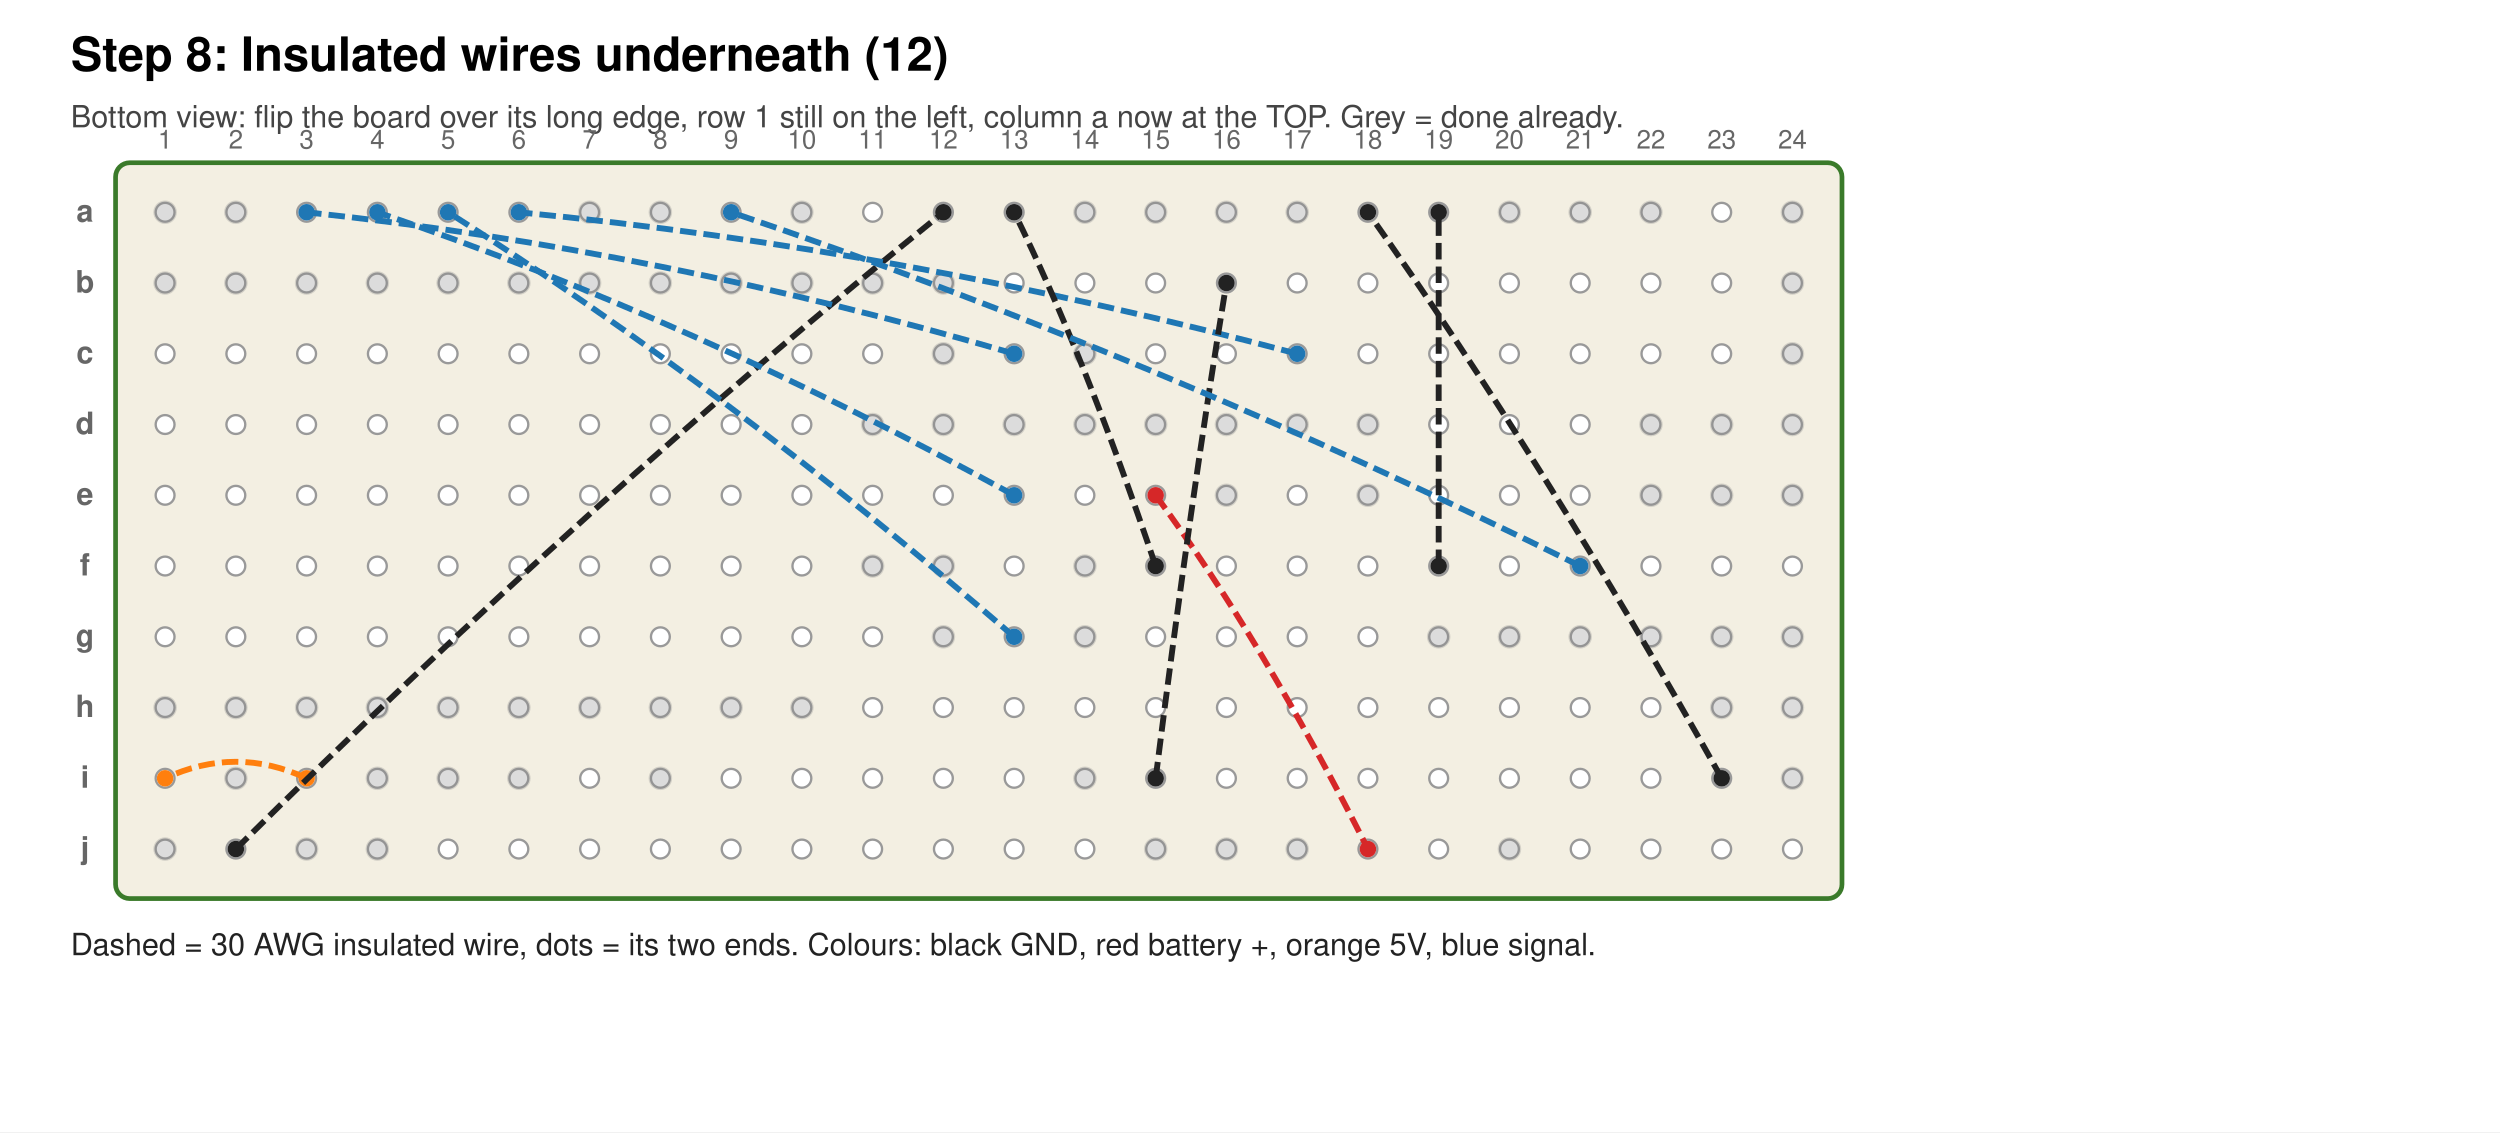
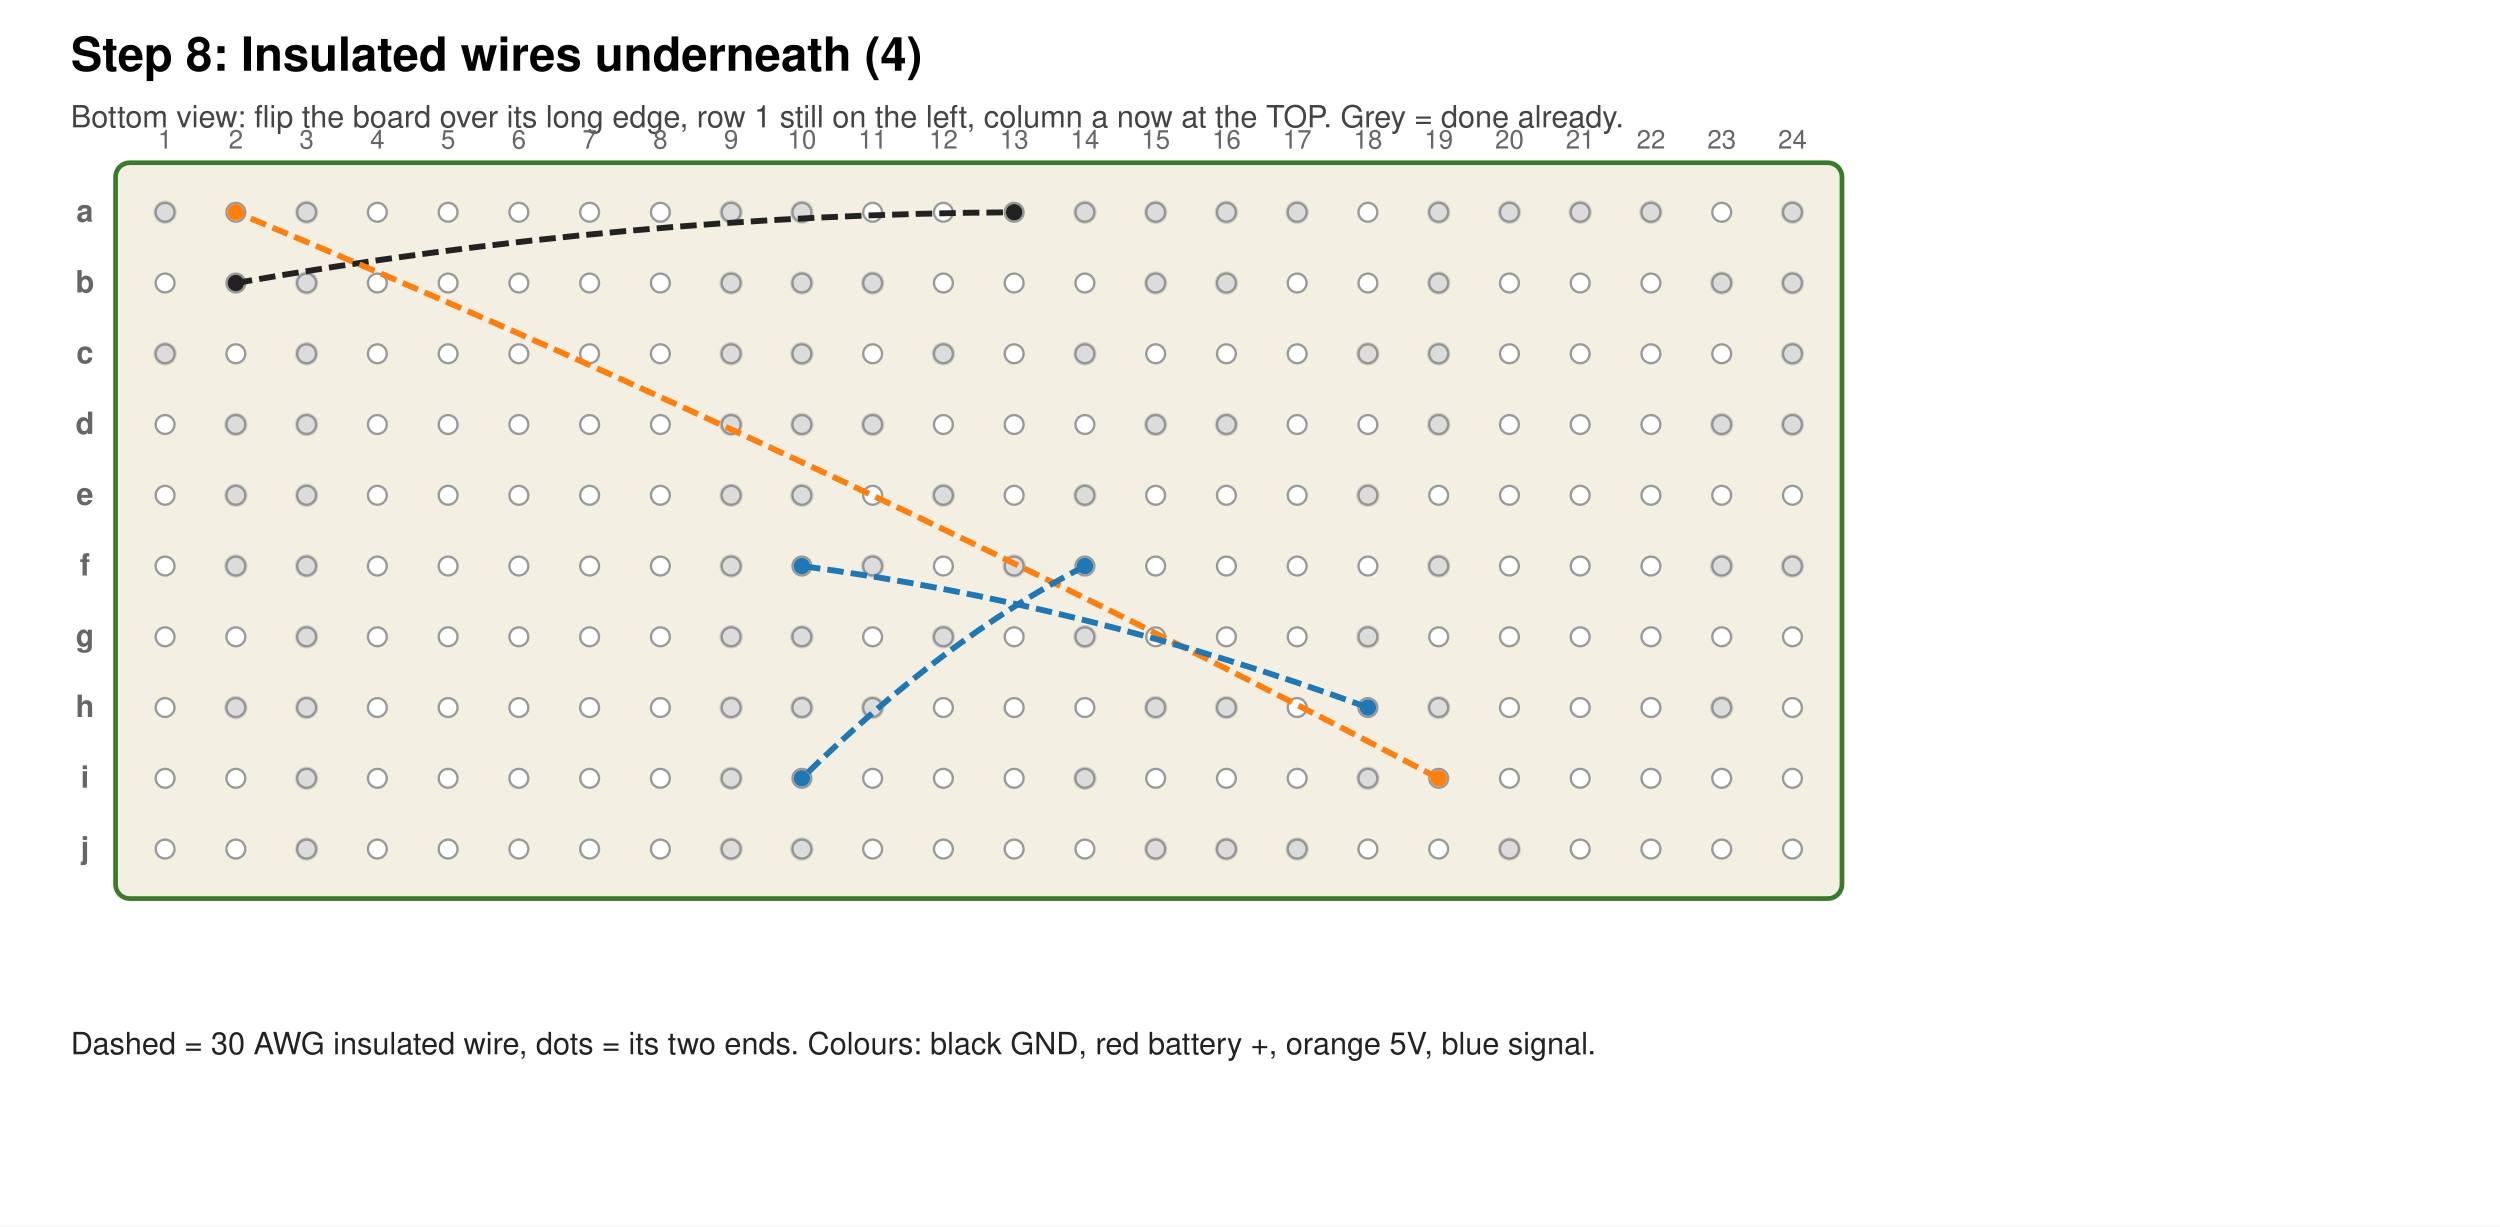
- <svg xmlns="http://www.w3.org/2000/svg" width="1060" height="480" font-family="Helvetica,Arial">
+ <svg xmlns="http://www.w3.org/2000/svg" width="1060" height="520" font-family="Helvetica,Arial">
  <defs>
    <filter id="mute">
      <feColorMatrix type="saturate" values="0" />
    </filter>
  </defs>
  <rect width="100%" height="100%" fill="#ffffff" />
-   <text x="30" y="30" font-size="20" font-weight="bold">Step 8: Insulated wires underneath (12)</text>
+   <text x="30" y="30" font-size="20" font-weight="bold">Step 8: Insulated wires underneath (4)</text>
  <text x="30" y="54" font-size="13" fill="#444">Bottom view: flip the board over its long edge, row 1 still on the left, column a now at the TOP. Grey = done already.</text>
  <rect x="49" y="69" width="732" height="312" rx="6" fill="#f3efe2" stroke="#3a7a2a" stroke-width="2" />
  <text x="70" y="63" font-size="11" fill="#666" text-anchor="middle">1</text>
  <text x="100" y="63" font-size="11" fill="#666" text-anchor="middle">2</text>
  <text x="130" y="63" font-size="11" fill="#666" text-anchor="middle">3</text>
  <text x="160" y="63" font-size="11" fill="#666" text-anchor="middle">4</text>
  <text x="190" y="63" font-size="11" fill="#666" text-anchor="middle">5</text>
  <text x="220" y="63" font-size="11" fill="#666" text-anchor="middle">6</text>
  <text x="250" y="63" font-size="11" fill="#666" text-anchor="middle">7</text>
  <text x="280" y="63" font-size="11" fill="#666" text-anchor="middle">8</text>
  <text x="310" y="63" font-size="11" fill="#666" text-anchor="middle">9</text>
  <text x="340" y="63" font-size="11" fill="#666" text-anchor="middle">10</text>
  <text x="370" y="63" font-size="11" fill="#666" text-anchor="middle">11</text>
  <text x="400" y="63" font-size="11" fill="#666" text-anchor="middle">12</text>
  <text x="430" y="63" font-size="11" fill="#666" text-anchor="middle">13</text>
  <text x="460" y="63" font-size="11" fill="#666" text-anchor="middle">14</text>
  <text x="490" y="63" font-size="11" fill="#666" text-anchor="middle">15</text>
  <text x="520" y="63" font-size="11" fill="#666" text-anchor="middle">16</text>
  <text x="550" y="63" font-size="11" fill="#666" text-anchor="middle">17</text>
  <text x="580" y="63" font-size="11" fill="#666" text-anchor="middle">18</text>
  <text x="610" y="63" font-size="11" fill="#666" text-anchor="middle">19</text>
  <text x="640" y="63" font-size="11" fill="#666" text-anchor="middle">20</text>
  <text x="670" y="63" font-size="11" fill="#666" text-anchor="middle">21</text>
  <text x="700" y="63" font-size="11" fill="#666" text-anchor="middle">22</text>
  <text x="730" y="63" font-size="11" fill="#666" text-anchor="middle">23</text>
  <text x="760" y="63" font-size="11" fill="#666" text-anchor="middle">24</text>
  <text x="36" y="94" font-size="13" font-weight="bold" fill="#666" text-anchor="middle">a</text>
  <text x="36" y="124" font-size="13" font-weight="bold" fill="#666" text-anchor="middle">b</text>
  <text x="36" y="154" font-size="13" font-weight="bold" fill="#666" text-anchor="middle">c</text>
  <text x="36" y="184" font-size="13" font-weight="bold" fill="#666" text-anchor="middle">d</text>
  <text x="36" y="214" font-size="13" font-weight="bold" fill="#666" text-anchor="middle">e</text>
  <text x="36" y="244" font-size="13" font-weight="bold" fill="#666" text-anchor="middle">f</text>
  <text x="36" y="274" font-size="13" font-weight="bold" fill="#666" text-anchor="middle">g</text>
  <text x="36" y="304" font-size="13" font-weight="bold" fill="#666" text-anchor="middle">h</text>
  <text x="36" y="334" font-size="13" font-weight="bold" fill="#666" text-anchor="middle">i</text>
  <text x="36" y="364" font-size="13" font-weight="bold" fill="#666" text-anchor="middle">j</text>
  <circle cx="70" cy="90" r="4" fill="#fff" stroke="#999" />
  <circle cx="70" cy="120" r="4" fill="#fff" stroke="#999" />
  <circle cx="70" cy="150" r="4" fill="#fff" stroke="#999" />
  <circle cx="70" cy="180" r="4" fill="#fff" stroke="#999" />
  <circle cx="70" cy="210" r="4" fill="#fff" stroke="#999" />
  <circle cx="70" cy="240" r="4" fill="#fff" stroke="#999" />
  <circle cx="70" cy="270" r="4" fill="#fff" stroke="#999" />
  <circle cx="70" cy="300" r="4" fill="#fff" stroke="#999" />
  <circle cx="70" cy="330" r="4" fill="#fff" stroke="#999" />
  <circle cx="70" cy="360" r="4" fill="#fff" stroke="#999" />
  <circle cx="100" cy="90" r="4" fill="#fff" stroke="#999" />
  <circle cx="100" cy="120" r="4" fill="#fff" stroke="#999" />
  <circle cx="100" cy="150" r="4" fill="#fff" stroke="#999" />
  <circle cx="100" cy="180" r="4" fill="#fff" stroke="#999" />
  <circle cx="100" cy="210" r="4" fill="#fff" stroke="#999" />
  <circle cx="100" cy="240" r="4" fill="#fff" stroke="#999" />
  <circle cx="100" cy="270" r="4" fill="#fff" stroke="#999" />
  <circle cx="100" cy="300" r="4" fill="#fff" stroke="#999" />
  <circle cx="100" cy="330" r="4" fill="#fff" stroke="#999" />
  <circle cx="100" cy="360" r="4" fill="#fff" stroke="#999" />
  <circle cx="130" cy="90" r="4" fill="#fff" stroke="#999" />
  <circle cx="130" cy="120" r="4" fill="#fff" stroke="#999" />
  <circle cx="130" cy="150" r="4" fill="#fff" stroke="#999" />
  <circle cx="130" cy="180" r="4" fill="#fff" stroke="#999" />
  <circle cx="130" cy="210" r="4" fill="#fff" stroke="#999" />
  <circle cx="130" cy="240" r="4" fill="#fff" stroke="#999" />
  <circle cx="130" cy="270" r="4" fill="#fff" stroke="#999" />
  <circle cx="130" cy="300" r="4" fill="#fff" stroke="#999" />
  <circle cx="130" cy="330" r="4" fill="#fff" stroke="#999" />
  <circle cx="130" cy="360" r="4" fill="#fff" stroke="#999" />
  <circle cx="160" cy="90" r="4" fill="#fff" stroke="#999" />
  <circle cx="160" cy="120" r="4" fill="#fff" stroke="#999" />
  <circle cx="160" cy="150" r="4" fill="#fff" stroke="#999" />
  <circle cx="160" cy="180" r="4" fill="#fff" stroke="#999" />
  <circle cx="160" cy="210" r="4" fill="#fff" stroke="#999" />
  <circle cx="160" cy="240" r="4" fill="#fff" stroke="#999" />
  <circle cx="160" cy="270" r="4" fill="#fff" stroke="#999" />
  <circle cx="160" cy="300" r="4" fill="#fff" stroke="#999" />
  <circle cx="160" cy="330" r="4" fill="#fff" stroke="#999" />
  <circle cx="160" cy="360" r="4" fill="#fff" stroke="#999" />
  <circle cx="190" cy="90" r="4" fill="#fff" stroke="#999" />
  <circle cx="190" cy="120" r="4" fill="#fff" stroke="#999" />
  <circle cx="190" cy="150" r="4" fill="#fff" stroke="#999" />
  <circle cx="190" cy="180" r="4" fill="#fff" stroke="#999" />
  <circle cx="190" cy="210" r="4" fill="#fff" stroke="#999" />
  <circle cx="190" cy="240" r="4" fill="#fff" stroke="#999" />
  <circle cx="190" cy="270" r="4" fill="#fff" stroke="#999" />
  <circle cx="190" cy="300" r="4" fill="#fff" stroke="#999" />
  <circle cx="190" cy="330" r="4" fill="#fff" stroke="#999" />
  <circle cx="190" cy="360" r="4" fill="#fff" stroke="#999" />
  <circle cx="220" cy="90" r="4" fill="#fff" stroke="#999" />
  <circle cx="220" cy="120" r="4" fill="#fff" stroke="#999" />
  <circle cx="220" cy="150" r="4" fill="#fff" stroke="#999" />
  <circle cx="220" cy="180" r="4" fill="#fff" stroke="#999" />
  <circle cx="220" cy="210" r="4" fill="#fff" stroke="#999" />
  <circle cx="220" cy="240" r="4" fill="#fff" stroke="#999" />
  <circle cx="220" cy="270" r="4" fill="#fff" stroke="#999" />
  <circle cx="220" cy="300" r="4" fill="#fff" stroke="#999" />
  <circle cx="220" cy="330" r="4" fill="#fff" stroke="#999" />
  <circle cx="220" cy="360" r="4" fill="#fff" stroke="#999" />
  <circle cx="250" cy="90" r="4" fill="#fff" stroke="#999" />
  <circle cx="250" cy="120" r="4" fill="#fff" stroke="#999" />
  <circle cx="250" cy="150" r="4" fill="#fff" stroke="#999" />
  <circle cx="250" cy="180" r="4" fill="#fff" stroke="#999" />
  <circle cx="250" cy="210" r="4" fill="#fff" stroke="#999" />
  <circle cx="250" cy="240" r="4" fill="#fff" stroke="#999" />
  <circle cx="250" cy="270" r="4" fill="#fff" stroke="#999" />
  <circle cx="250" cy="300" r="4" fill="#fff" stroke="#999" />
  <circle cx="250" cy="330" r="4" fill="#fff" stroke="#999" />
  <circle cx="250" cy="360" r="4" fill="#fff" stroke="#999" />
  <circle cx="280" cy="90" r="4" fill="#fff" stroke="#999" />
  <circle cx="280" cy="120" r="4" fill="#fff" stroke="#999" />
  <circle cx="280" cy="150" r="4" fill="#fff" stroke="#999" />
  <circle cx="280" cy="180" r="4" fill="#fff" stroke="#999" />
  <circle cx="280" cy="210" r="4" fill="#fff" stroke="#999" />
  <circle cx="280" cy="240" r="4" fill="#fff" stroke="#999" />
  <circle cx="280" cy="270" r="4" fill="#fff" stroke="#999" />
  <circle cx="280" cy="300" r="4" fill="#fff" stroke="#999" />
  <circle cx="280" cy="330" r="4" fill="#fff" stroke="#999" />
  <circle cx="280" cy="360" r="4" fill="#fff" stroke="#999" />
  <circle cx="310" cy="90" r="4" fill="#fff" stroke="#999" />
  <circle cx="310" cy="120" r="4" fill="#fff" stroke="#999" />
  <circle cx="310" cy="150" r="4" fill="#fff" stroke="#999" />
  <circle cx="310" cy="180" r="4" fill="#fff" stroke="#999" />
  <circle cx="310" cy="210" r="4" fill="#fff" stroke="#999" />
  <circle cx="310" cy="240" r="4" fill="#fff" stroke="#999" />
  <circle cx="310" cy="270" r="4" fill="#fff" stroke="#999" />
  <circle cx="310" cy="300" r="4" fill="#fff" stroke="#999" />
  <circle cx="310" cy="330" r="4" fill="#fff" stroke="#999" />
  <circle cx="310" cy="360" r="4" fill="#fff" stroke="#999" />
  <circle cx="340" cy="90" r="4" fill="#fff" stroke="#999" />
  <circle cx="340" cy="120" r="4" fill="#fff" stroke="#999" />
  <circle cx="340" cy="150" r="4" fill="#fff" stroke="#999" />
  <circle cx="340" cy="180" r="4" fill="#fff" stroke="#999" />
  <circle cx="340" cy="210" r="4" fill="#fff" stroke="#999" />
  <circle cx="340" cy="240" r="4" fill="#fff" stroke="#999" />
  <circle cx="340" cy="270" r="4" fill="#fff" stroke="#999" />
  <circle cx="340" cy="300" r="4" fill="#fff" stroke="#999" />
  <circle cx="340" cy="330" r="4" fill="#fff" stroke="#999" />
  <circle cx="340" cy="360" r="4" fill="#fff" stroke="#999" />
  <circle cx="370" cy="90" r="4" fill="#fff" stroke="#999" />
  <circle cx="370" cy="120" r="4" fill="#fff" stroke="#999" />
  <circle cx="370" cy="150" r="4" fill="#fff" stroke="#999" />
  <circle cx="370" cy="180" r="4" fill="#fff" stroke="#999" />
  <circle cx="370" cy="210" r="4" fill="#fff" stroke="#999" />
  <circle cx="370" cy="240" r="4" fill="#fff" stroke="#999" />
  <circle cx="370" cy="270" r="4" fill="#fff" stroke="#999" />
  <circle cx="370" cy="300" r="4" fill="#fff" stroke="#999" />
  <circle cx="370" cy="330" r="4" fill="#fff" stroke="#999" />
  <circle cx="370" cy="360" r="4" fill="#fff" stroke="#999" />
  <circle cx="400" cy="90" r="4" fill="#fff" stroke="#999" />
  <circle cx="400" cy="120" r="4" fill="#fff" stroke="#999" />
  <circle cx="400" cy="150" r="4" fill="#fff" stroke="#999" />
  <circle cx="400" cy="180" r="4" fill="#fff" stroke="#999" />
  <circle cx="400" cy="210" r="4" fill="#fff" stroke="#999" />
  <circle cx="400" cy="240" r="4" fill="#fff" stroke="#999" />
  <circle cx="400" cy="270" r="4" fill="#fff" stroke="#999" />
  <circle cx="400" cy="300" r="4" fill="#fff" stroke="#999" />
  <circle cx="400" cy="330" r="4" fill="#fff" stroke="#999" />
  <circle cx="400" cy="360" r="4" fill="#fff" stroke="#999" />
  <circle cx="430" cy="90" r="4" fill="#fff" stroke="#999" />
  <circle cx="430" cy="120" r="4" fill="#fff" stroke="#999" />
  <circle cx="430" cy="150" r="4" fill="#fff" stroke="#999" />
  <circle cx="430" cy="180" r="4" fill="#fff" stroke="#999" />
  <circle cx="430" cy="210" r="4" fill="#fff" stroke="#999" />
  <circle cx="430" cy="240" r="4" fill="#fff" stroke="#999" />
  <circle cx="430" cy="270" r="4" fill="#fff" stroke="#999" />
  <circle cx="430" cy="300" r="4" fill="#fff" stroke="#999" />
  <circle cx="430" cy="330" r="4" fill="#fff" stroke="#999" />
  <circle cx="430" cy="360" r="4" fill="#fff" stroke="#999" />
  <circle cx="460" cy="90" r="4" fill="#fff" stroke="#999" />
  <circle cx="460" cy="120" r="4" fill="#fff" stroke="#999" />
  <circle cx="460" cy="150" r="4" fill="#fff" stroke="#999" />
  <circle cx="460" cy="180" r="4" fill="#fff" stroke="#999" />
  <circle cx="460" cy="210" r="4" fill="#fff" stroke="#999" />
  <circle cx="460" cy="240" r="4" fill="#fff" stroke="#999" />
  <circle cx="460" cy="270" r="4" fill="#fff" stroke="#999" />
  <circle cx="460" cy="300" r="4" fill="#fff" stroke="#999" />
  <circle cx="460" cy="330" r="4" fill="#fff" stroke="#999" />
  <circle cx="460" cy="360" r="4" fill="#fff" stroke="#999" />
  <circle cx="490" cy="90" r="4" fill="#fff" stroke="#999" />
  <circle cx="490" cy="120" r="4" fill="#fff" stroke="#999" />
  <circle cx="490" cy="150" r="4" fill="#fff" stroke="#999" />
  <circle cx="490" cy="180" r="4" fill="#fff" stroke="#999" />
  <circle cx="490" cy="210" r="4" fill="#fff" stroke="#999" />
  <circle cx="490" cy="240" r="4" fill="#fff" stroke="#999" />
  <circle cx="490" cy="270" r="4" fill="#fff" stroke="#999" />
  <circle cx="490" cy="300" r="4" fill="#fff" stroke="#999" />
  <circle cx="490" cy="330" r="4" fill="#fff" stroke="#999" />
  <circle cx="490" cy="360" r="4" fill="#fff" stroke="#999" />
  <circle cx="520" cy="90" r="4" fill="#fff" stroke="#999" />
  <circle cx="520" cy="120" r="4" fill="#fff" stroke="#999" />
  <circle cx="520" cy="150" r="4" fill="#fff" stroke="#999" />
  <circle cx="520" cy="180" r="4" fill="#fff" stroke="#999" />
  <circle cx="520" cy="210" r="4" fill="#fff" stroke="#999" />
  <circle cx="520" cy="240" r="4" fill="#fff" stroke="#999" />
  <circle cx="520" cy="270" r="4" fill="#fff" stroke="#999" />
  <circle cx="520" cy="300" r="4" fill="#fff" stroke="#999" />
  <circle cx="520" cy="330" r="4" fill="#fff" stroke="#999" />
  <circle cx="520" cy="360" r="4" fill="#fff" stroke="#999" />
  <circle cx="550" cy="90" r="4" fill="#fff" stroke="#999" />
  <circle cx="550" cy="120" r="4" fill="#fff" stroke="#999" />
  <circle cx="550" cy="150" r="4" fill="#fff" stroke="#999" />
  <circle cx="550" cy="180" r="4" fill="#fff" stroke="#999" />
  <circle cx="550" cy="210" r="4" fill="#fff" stroke="#999" />
  <circle cx="550" cy="240" r="4" fill="#fff" stroke="#999" />
  <circle cx="550" cy="270" r="4" fill="#fff" stroke="#999" />
  <circle cx="550" cy="300" r="4" fill="#fff" stroke="#999" />
  <circle cx="550" cy="330" r="4" fill="#fff" stroke="#999" />
  <circle cx="550" cy="360" r="4" fill="#fff" stroke="#999" />
  <circle cx="580" cy="90" r="4" fill="#fff" stroke="#999" />
  <circle cx="580" cy="120" r="4" fill="#fff" stroke="#999" />
  <circle cx="580" cy="150" r="4" fill="#fff" stroke="#999" />
  <circle cx="580" cy="180" r="4" fill="#fff" stroke="#999" />
  <circle cx="580" cy="210" r="4" fill="#fff" stroke="#999" />
  <circle cx="580" cy="240" r="4" fill="#fff" stroke="#999" />
  <circle cx="580" cy="270" r="4" fill="#fff" stroke="#999" />
  <circle cx="580" cy="300" r="4" fill="#fff" stroke="#999" />
  <circle cx="580" cy="330" r="4" fill="#fff" stroke="#999" />
  <circle cx="580" cy="360" r="4" fill="#fff" stroke="#999" />
  <circle cx="610" cy="90" r="4" fill="#fff" stroke="#999" />
  <circle cx="610" cy="120" r="4" fill="#fff" stroke="#999" />
  <circle cx="610" cy="150" r="4" fill="#fff" stroke="#999" />
  <circle cx="610" cy="180" r="4" fill="#fff" stroke="#999" />
  <circle cx="610" cy="210" r="4" fill="#fff" stroke="#999" />
  <circle cx="610" cy="240" r="4" fill="#fff" stroke="#999" />
  <circle cx="610" cy="270" r="4" fill="#fff" stroke="#999" />
  <circle cx="610" cy="300" r="4" fill="#fff" stroke="#999" />
  <circle cx="610" cy="330" r="4" fill="#fff" stroke="#999" />
  <circle cx="610" cy="360" r="4" fill="#fff" stroke="#999" />
  <circle cx="640" cy="90" r="4" fill="#fff" stroke="#999" />
  <circle cx="640" cy="120" r="4" fill="#fff" stroke="#999" />
  <circle cx="640" cy="150" r="4" fill="#fff" stroke="#999" />
  <circle cx="640" cy="180" r="4" fill="#fff" stroke="#999" />
  <circle cx="640" cy="210" r="4" fill="#fff" stroke="#999" />
  <circle cx="640" cy="240" r="4" fill="#fff" stroke="#999" />
  <circle cx="640" cy="270" r="4" fill="#fff" stroke="#999" />
  <circle cx="640" cy="300" r="4" fill="#fff" stroke="#999" />
  <circle cx="640" cy="330" r="4" fill="#fff" stroke="#999" />
  <circle cx="640" cy="360" r="4" fill="#fff" stroke="#999" />
  <circle cx="670" cy="90" r="4" fill="#fff" stroke="#999" />
  <circle cx="670" cy="120" r="4" fill="#fff" stroke="#999" />
  <circle cx="670" cy="150" r="4" fill="#fff" stroke="#999" />
  <circle cx="670" cy="180" r="4" fill="#fff" stroke="#999" />
  <circle cx="670" cy="210" r="4" fill="#fff" stroke="#999" />
  <circle cx="670" cy="240" r="4" fill="#fff" stroke="#999" />
  <circle cx="670" cy="270" r="4" fill="#fff" stroke="#999" />
  <circle cx="670" cy="300" r="4" fill="#fff" stroke="#999" />
  <circle cx="670" cy="330" r="4" fill="#fff" stroke="#999" />
  <circle cx="670" cy="360" r="4" fill="#fff" stroke="#999" />
  <circle cx="700" cy="90" r="4" fill="#fff" stroke="#999" />
  <circle cx="700" cy="120" r="4" fill="#fff" stroke="#999" />
  <circle cx="700" cy="150" r="4" fill="#fff" stroke="#999" />
  <circle cx="700" cy="180" r="4" fill="#fff" stroke="#999" />
  <circle cx="700" cy="210" r="4" fill="#fff" stroke="#999" />
  <circle cx="700" cy="240" r="4" fill="#fff" stroke="#999" />
  <circle cx="700" cy="270" r="4" fill="#fff" stroke="#999" />
  <circle cx="700" cy="300" r="4" fill="#fff" stroke="#999" />
  <circle cx="700" cy="330" r="4" fill="#fff" stroke="#999" />
  <circle cx="700" cy="360" r="4" fill="#fff" stroke="#999" />
  <circle cx="730" cy="90" r="4" fill="#fff" stroke="#999" />
  <circle cx="730" cy="120" r="4" fill="#fff" stroke="#999" />
  <circle cx="730" cy="150" r="4" fill="#fff" stroke="#999" />
  <circle cx="730" cy="180" r="4" fill="#fff" stroke="#999" />
  <circle cx="730" cy="210" r="4" fill="#fff" stroke="#999" />
  <circle cx="730" cy="240" r="4" fill="#fff" stroke="#999" />
  <circle cx="730" cy="270" r="4" fill="#fff" stroke="#999" />
  <circle cx="730" cy="300" r="4" fill="#fff" stroke="#999" />
  <circle cx="730" cy="330" r="4" fill="#fff" stroke="#999" />
  <circle cx="730" cy="360" r="4" fill="#fff" stroke="#999" />
  <circle cx="760" cy="90" r="4" fill="#fff" stroke="#999" />
  <circle cx="760" cy="120" r="4" fill="#fff" stroke="#999" />
  <circle cx="760" cy="150" r="4" fill="#fff" stroke="#999" />
  <circle cx="760" cy="180" r="4" fill="#fff" stroke="#999" />
  <circle cx="760" cy="210" r="4" fill="#fff" stroke="#999" />
  <circle cx="760" cy="240" r="4" fill="#fff" stroke="#999" />
  <circle cx="760" cy="270" r="4" fill="#fff" stroke="#999" />
  <circle cx="760" cy="300" r="4" fill="#fff" stroke="#999" />
  <circle cx="760" cy="330" r="4" fill="#fff" stroke="#999" />
  <circle cx="760" cy="360" r="4" fill="#fff" stroke="#999" />
  <g filter="url(#mute)" opacity="0.3">
-     <circle cx="70" cy="120" r="5" fill="#8a8a8a" />
-     <circle cx="100" cy="120" r="5" fill="#8a8a8a" />
+     <circle cx="130" cy="90" r="5" fill="#8a8a8a" />
    <circle cx="130" cy="120" r="5" fill="#8a8a8a" />
-     <circle cx="160" cy="120" r="5" fill="#8a8a8a" />
-     <circle cx="190" cy="120" r="5" fill="#8a8a8a" />
-     <circle cx="220" cy="120" r="5" fill="#8a8a8a" />
-     <circle cx="250" cy="120" r="5" fill="#8a8a8a" />
-     <circle cx="280" cy="120" r="5" fill="#8a8a8a" />
+     <circle cx="130" cy="150" r="5" fill="#8a8a8a" />
+     <circle cx="130" cy="180" r="5" fill="#8a8a8a" />
+     <circle cx="130" cy="210" r="5" fill="#8a8a8a" />
+     <circle cx="130" cy="240" r="5" fill="#8a8a8a" />
+     <circle cx="130" cy="270" r="5" fill="#8a8a8a" />
+     <circle cx="130" cy="300" r="5" fill="#8a8a8a" />
+     <circle cx="130" cy="330" r="5" fill="#8a8a8a" />
+     <circle cx="130" cy="360" r="5" fill="#8a8a8a" />
+     <circle cx="310" cy="90" r="5" fill="#8a8a8a" />
    <circle cx="310" cy="120" r="5" fill="#8a8a8a" />
-     <circle cx="340" cy="120" r="5" fill="#8a8a8a" />
-     <circle cx="70" cy="300" r="5" fill="#8a8a8a" />
-     <circle cx="100" cy="300" r="5" fill="#8a8a8a" />
-     <circle cx="130" cy="300" r="5" fill="#8a8a8a" />
-     <circle cx="160" cy="300" r="5" fill="#8a8a8a" />
-     <circle cx="190" cy="300" r="5" fill="#8a8a8a" />
-     <circle cx="220" cy="300" r="5" fill="#8a8a8a" />
-     <circle cx="250" cy="300" r="5" fill="#8a8a8a" />
-     <circle cx="280" cy="300" r="5" fill="#8a8a8a" />
+     <circle cx="310" cy="150" r="5" fill="#8a8a8a" />
+     <circle cx="310" cy="180" r="5" fill="#8a8a8a" />
+     <circle cx="310" cy="210" r="5" fill="#8a8a8a" />
+     <circle cx="310" cy="240" r="5" fill="#8a8a8a" />
+     <circle cx="310" cy="270" r="5" fill="#8a8a8a" />
    <circle cx="310" cy="300" r="5" fill="#8a8a8a" />
-     <circle cx="340" cy="300" r="5" fill="#8a8a8a" />
-     <circle cx="70" cy="360" r="5" fill="#8a8a8a" />
-     <circle cx="100" cy="330" r="5" fill="#8a8a8a" />
-     <circle cx="160" cy="360" r="5" fill="#8a8a8a" />
-     <circle cx="130" cy="360" r="5" fill="#8a8a8a" />
+     <circle cx="310" cy="330" r="5" fill="#8a8a8a" />
+     <circle cx="310" cy="360" r="5" fill="#8a8a8a" />
+     <circle cx="70" cy="90" r="5" fill="#8a8a8a" />
+     <circle cx="70" cy="150" r="5" fill="#8a8a8a" />
+     <circle cx="340" cy="150" r="5" fill="#8a8a8a" />
+     <circle cx="400" cy="150" r="5" fill="#8a8a8a" />
+     <circle cx="370" cy="120" r="5" fill="#8a8a8a" />
+     <circle cx="490" cy="120" r="5" fill="#8a8a8a" />
+     <circle cx="340" cy="210" r="5" fill="#8a8a8a" />
+     <circle cx="400" cy="210" r="5" fill="#8a8a8a" />
+     <circle cx="370" cy="180" r="5" fill="#8a8a8a" />
    <circle cx="490" cy="180" r="5" fill="#8a8a8a" />
-     <circle cx="520" cy="180" r="5" fill="#8a8a8a" />
-     <circle cx="550" cy="180" r="5" fill="#8a8a8a" />
-     <circle cx="580" cy="180" r="5" fill="#8a8a8a" />
-     <circle cx="520" cy="210" r="5" fill="#8a8a8a" />
+     <circle cx="340" cy="270" r="5" fill="#8a8a8a" />
+     <circle cx="400" cy="270" r="5" fill="#8a8a8a" />
+     <circle cx="370" cy="300" r="5" fill="#8a8a8a" />
+     <circle cx="490" cy="300" r="5" fill="#8a8a8a" />
+     <circle cx="370" cy="240" r="5" fill="#8a8a8a" />
+     <circle cx="430" cy="240" r="5" fill="#8a8a8a" />
+     <circle cx="460" cy="150" r="5" fill="#8a8a8a" />
+     <circle cx="580" cy="150" r="5" fill="#8a8a8a" />
+     <circle cx="460" cy="210" r="5" fill="#8a8a8a" />
    <circle cx="580" cy="210" r="5" fill="#8a8a8a" />
-     <circle cx="400" cy="120" r="5" fill="#8a8a8a" />
-     <circle cx="400" cy="150" r="5" fill="#8a8a8a" />
-     <circle cx="460" cy="90" r="5" fill="#8a8a8a" />
-     <circle cx="460" cy="150" r="5" fill="#8a8a8a" />
-     <circle cx="400" cy="180" r="5" fill="#8a8a8a" />
-     <circle cx="430" cy="180" r="5" fill="#8a8a8a" />
-     <circle cx="460" cy="180" r="5" fill="#8a8a8a" />
-     <circle cx="460" cy="240" r="5" fill="#8a8a8a" />
-     <circle cx="400" cy="240" r="5" fill="#8a8a8a" />
-     <circle cx="400" cy="270" r="5" fill="#8a8a8a" />
    <circle cx="460" cy="270" r="5" fill="#8a8a8a" />
+     <circle cx="580" cy="270" r="5" fill="#8a8a8a" />
    <circle cx="460" cy="330" r="5" fill="#8a8a8a" />
-     <circle cx="700" cy="270" r="5" fill="#8a8a8a" />
-     <circle cx="670" cy="270" r="5" fill="#8a8a8a" />
-     <circle cx="640" cy="270" r="5" fill="#8a8a8a" />
-     <circle cx="610" cy="270" r="5" fill="#8a8a8a" />
-     <circle cx="730" cy="210" r="5" fill="#8a8a8a" />
-     <circle cx="700" cy="210" r="5" fill="#8a8a8a" />
+     <circle cx="580" cy="330" r="5" fill="#8a8a8a" />
+     <circle cx="610" cy="120" r="5" fill="#8a8a8a" />
+     <circle cx="730" cy="120" r="5" fill="#8a8a8a" />
+     <circle cx="730" cy="180" r="5" fill="#8a8a8a" />
+     <circle cx="610" cy="180" r="5" fill="#8a8a8a" />
+     <circle cx="730" cy="240" r="5" fill="#8a8a8a" />
+     <circle cx="610" cy="240" r="5" fill="#8a8a8a" />
    <circle cx="730" cy="300" r="5" fill="#8a8a8a" />
-     <circle cx="730" cy="270" r="5" fill="#8a8a8a" />
-     <circle cx="700" cy="180" r="5" fill="#8a8a8a" />
-     <circle cx="730" cy="180" r="5" fill="#8a8a8a" />
+     <circle cx="610" cy="300" r="5" fill="#8a8a8a" />
    <circle cx="760" cy="90" r="5" fill="#8a8a8a" />
    <circle cx="760" cy="120" r="5" fill="#8a8a8a" />
+     <circle cx="610" cy="90" r="5" fill="#8a8a8a" />
    <circle cx="760" cy="180" r="5" fill="#8a8a8a" />
-     <circle cx="760" cy="210" r="5" fill="#8a8a8a" />
-     <circle cx="760" cy="300" r="5" fill="#8a8a8a" />
-     <circle cx="760" cy="330" r="5" fill="#8a8a8a" />
-     <circle cx="70" cy="90" r="5" fill="#8a8a8a" />
-     <circle cx="100" cy="90" r="5" fill="#8a8a8a" />
-     <circle cx="220" cy="330" r="5" fill="#8a8a8a" />
-     <circle cx="190" cy="330" r="5" fill="#8a8a8a" />
-     <circle cx="160" cy="330" r="5" fill="#8a8a8a" />
-     <circle cx="280" cy="330" r="5" fill="#8a8a8a" />
-     <circle cx="250" cy="90" r="5" fill="#8a8a8a" />
-     <circle cx="280" cy="90" r="5" fill="#8a8a8a" />
+     <circle cx="760" cy="240" r="5" fill="#8a8a8a" />
+     <circle cx="550" cy="90" r="5" fill="#8a8a8a" />
    <circle cx="340" cy="90" r="5" fill="#8a8a8a" />
-     <circle cx="370" cy="120" r="5" fill="#8a8a8a" />
-     <circle cx="370" cy="180" r="5" fill="#8a8a8a" />
-     <circle cx="370" cy="240" r="5" fill="#8a8a8a" />
+     <circle cx="340" cy="120" r="5" fill="#8a8a8a" />
+     <circle cx="100" cy="240" r="5" fill="#8a8a8a" />
+     <circle cx="100" cy="210" r="5" fill="#8a8a8a" />
+     <circle cx="100" cy="180" r="5" fill="#8a8a8a" />
+     <circle cx="100" cy="300" r="5" fill="#8a8a8a" />
+     <circle cx="340" cy="180" r="5" fill="#8a8a8a" />
+     <circle cx="340" cy="300" r="5" fill="#8a8a8a" />
+     <circle cx="340" cy="360" r="5" fill="#8a8a8a" />
+     <circle cx="520" cy="120" r="5" fill="#8a8a8a" />
+     <circle cx="520" cy="180" r="5" fill="#8a8a8a" />
+     <circle cx="520" cy="300" r="5" fill="#8a8a8a" />
    <circle cx="490" cy="360" r="5" fill="#8a8a8a" />
    <circle cx="520" cy="360" r="5" fill="#8a8a8a" />
    <circle cx="550" cy="360" r="5" fill="#8a8a8a" />
+     <circle cx="460" cy="90" r="5" fill="#8a8a8a" />
    <circle cx="490" cy="90" r="5" fill="#8a8a8a" />
    <circle cx="520" cy="90" r="5" fill="#8a8a8a" />
-     <circle cx="550" cy="90" r="5" fill="#8a8a8a" />
-     <circle cx="760" cy="270" r="5" fill="#8a8a8a" />
+     <circle cx="610" cy="150" r="5" fill="#8a8a8a" />
    <circle cx="640" cy="90" r="5" fill="#8a8a8a" />
    <circle cx="760" cy="150" r="5" fill="#8a8a8a" />
    <circle cx="670" cy="90" r="5" fill="#8a8a8a" />
    <circle cx="640" cy="360" r="5" fill="#8a8a8a" />
    <circle cx="700" cy="90" r="5" fill="#8a8a8a" />
  </g>
-   <path d="M130 330 Q100 316 70 330" fill="none" stroke="#ff7f0e" stroke-width="2.5" stroke-dasharray="7,3" />
-   <circle cx="130" cy="330" r="3.5" fill="#ff7f0e" />
-   <circle cx="70" cy="330" r="3.5" fill="#ff7f0e" />
-   <path d="M100 360 Q250 211 400 90" fill="none" stroke="#222222" stroke-width="2.5" stroke-dasharray="7,3" />
-   <circle cx="100" cy="360" r="3.5" fill="#222222" />
-   <circle cx="400" cy="90" r="3.5" fill="#222222" />
-   <path d="M490 210 Q535 271 580 360" fill="none" stroke="#d62728" stroke-width="2.5" stroke-dasharray="7,3" />
-   <circle cx="490" cy="210" r="3.5" fill="#d62728" />
-   <circle cx="580" cy="360" r="3.5" fill="#d62728" />
-   <path d="M550 150 Q385 106 220 90" fill="none" stroke="#1f77b4" stroke-width="2.5" stroke-dasharray="7,3" />
-   <circle cx="550" cy="150" r="3.5" fill="#1f77b4" />
-   <circle cx="220" cy="90" r="3.5" fill="#1f77b4" />
-   <path d="M430 150 Q280 106 130 90" fill="none" stroke="#1f77b4" stroke-width="2.5" stroke-dasharray="7,3" />
-   <circle cx="430" cy="150" r="3.5" fill="#1f77b4" />
-   <circle cx="130" cy="90" r="3.5" fill="#1f77b4" />
-   <path d="M430 210 Q295 136 160 90" fill="none" stroke="#1f77b4" stroke-width="2.5" stroke-dasharray="7,3" />
-   <circle cx="430" cy="210" r="3.5" fill="#1f77b4" />
-   <circle cx="160" cy="90" r="3.5" fill="#1f77b4" />
-   <path d="M430 270 Q310 166 190 90" fill="none" stroke="#1f77b4" stroke-width="2.5" stroke-dasharray="7,3" />
-   <circle cx="430" cy="270" r="3.5" fill="#1f77b4" />
-   <circle cx="190" cy="90" r="3.5" fill="#1f77b4" />
-   <path d="M490 240 Q460 151 430 90" fill="none" stroke="#222222" stroke-width="2.5" stroke-dasharray="7,3" />
-   <circle cx="490" cy="240" r="3.5" fill="#222222" />
+   <path d="M100 120 Q265 91 430 90" fill="none" stroke="#222222" stroke-width="2.5" stroke-dasharray="7,3" />
+   <circle cx="100" cy="120" r="3.5" fill="#222222" />
  <circle cx="430" cy="90" r="3.5" fill="#222222" />
-   <path d="M490 330 Q505 211 520 120" fill="none" stroke="#222222" stroke-width="2.5" stroke-dasharray="7,3" />
-   <circle cx="490" cy="330" r="3.5" fill="#222222" />
-   <circle cx="520" cy="120" r="3.5" fill="#222222" />
-   <path d="M670 240 Q490 151 310 90" fill="none" stroke="#1f77b4" stroke-width="2.5" stroke-dasharray="7,3" />
-   <circle cx="670" cy="240" r="3.5" fill="#1f77b4" />
-   <circle cx="310" cy="90" r="3.5" fill="#1f77b4" />
-   <path d="M610 240 Q610 151 610 90" fill="none" stroke="#222222" stroke-width="2.5" stroke-dasharray="7,3" />
-   <circle cx="610" cy="240" r="3.5" fill="#222222" />
-   <circle cx="610" cy="90" r="3.5" fill="#222222" />
-   <path d="M730 330 Q655 196 580 90" fill="none" stroke="#222222" stroke-width="2.5" stroke-dasharray="7,3" />
-   <circle cx="730" cy="330" r="3.5" fill="#222222" />
-   <circle cx="580" cy="90" r="3.5" fill="#222222" />
-   <text x="30" y="405" font-size="13" fill="#222">Dashed = 30 AWG insulated wire, dots = its two ends. Colours: black GND, red battery +, orange 5V, blue signal.</text>
+   <path d="M610 330 Q355 196 100 90" fill="none" stroke="#ff7f0e" stroke-width="2.5" stroke-dasharray="7,3" />
+   <circle cx="610" cy="330" r="3.5" fill="#ff7f0e" />
+   <circle cx="100" cy="90" r="3.5" fill="#ff7f0e" />
+   <path d="M580 300 Q460 256 340 240" fill="none" stroke="#1f77b4" stroke-width="2.5" stroke-dasharray="7,3" />
+   <circle cx="580" cy="300" r="3.5" fill="#1f77b4" />
+   <circle cx="340" cy="240" r="3.5" fill="#1f77b4" />
+   <path d="M460 240 Q400 271 340 330" fill="none" stroke="#1f77b4" stroke-width="2.5" stroke-dasharray="7,3" />
+   <circle cx="460" cy="240" r="3.5" fill="#1f77b4" />
+   <circle cx="340" cy="330" r="3.5" fill="#1f77b4" />
+   <text x="30" y="447" font-size="13" fill="#222">Dashed = 30 AWG insulated wire, dots = its two ends. Colours: black GND, red battery +, orange 5V, blue signal.</text>
</svg>
